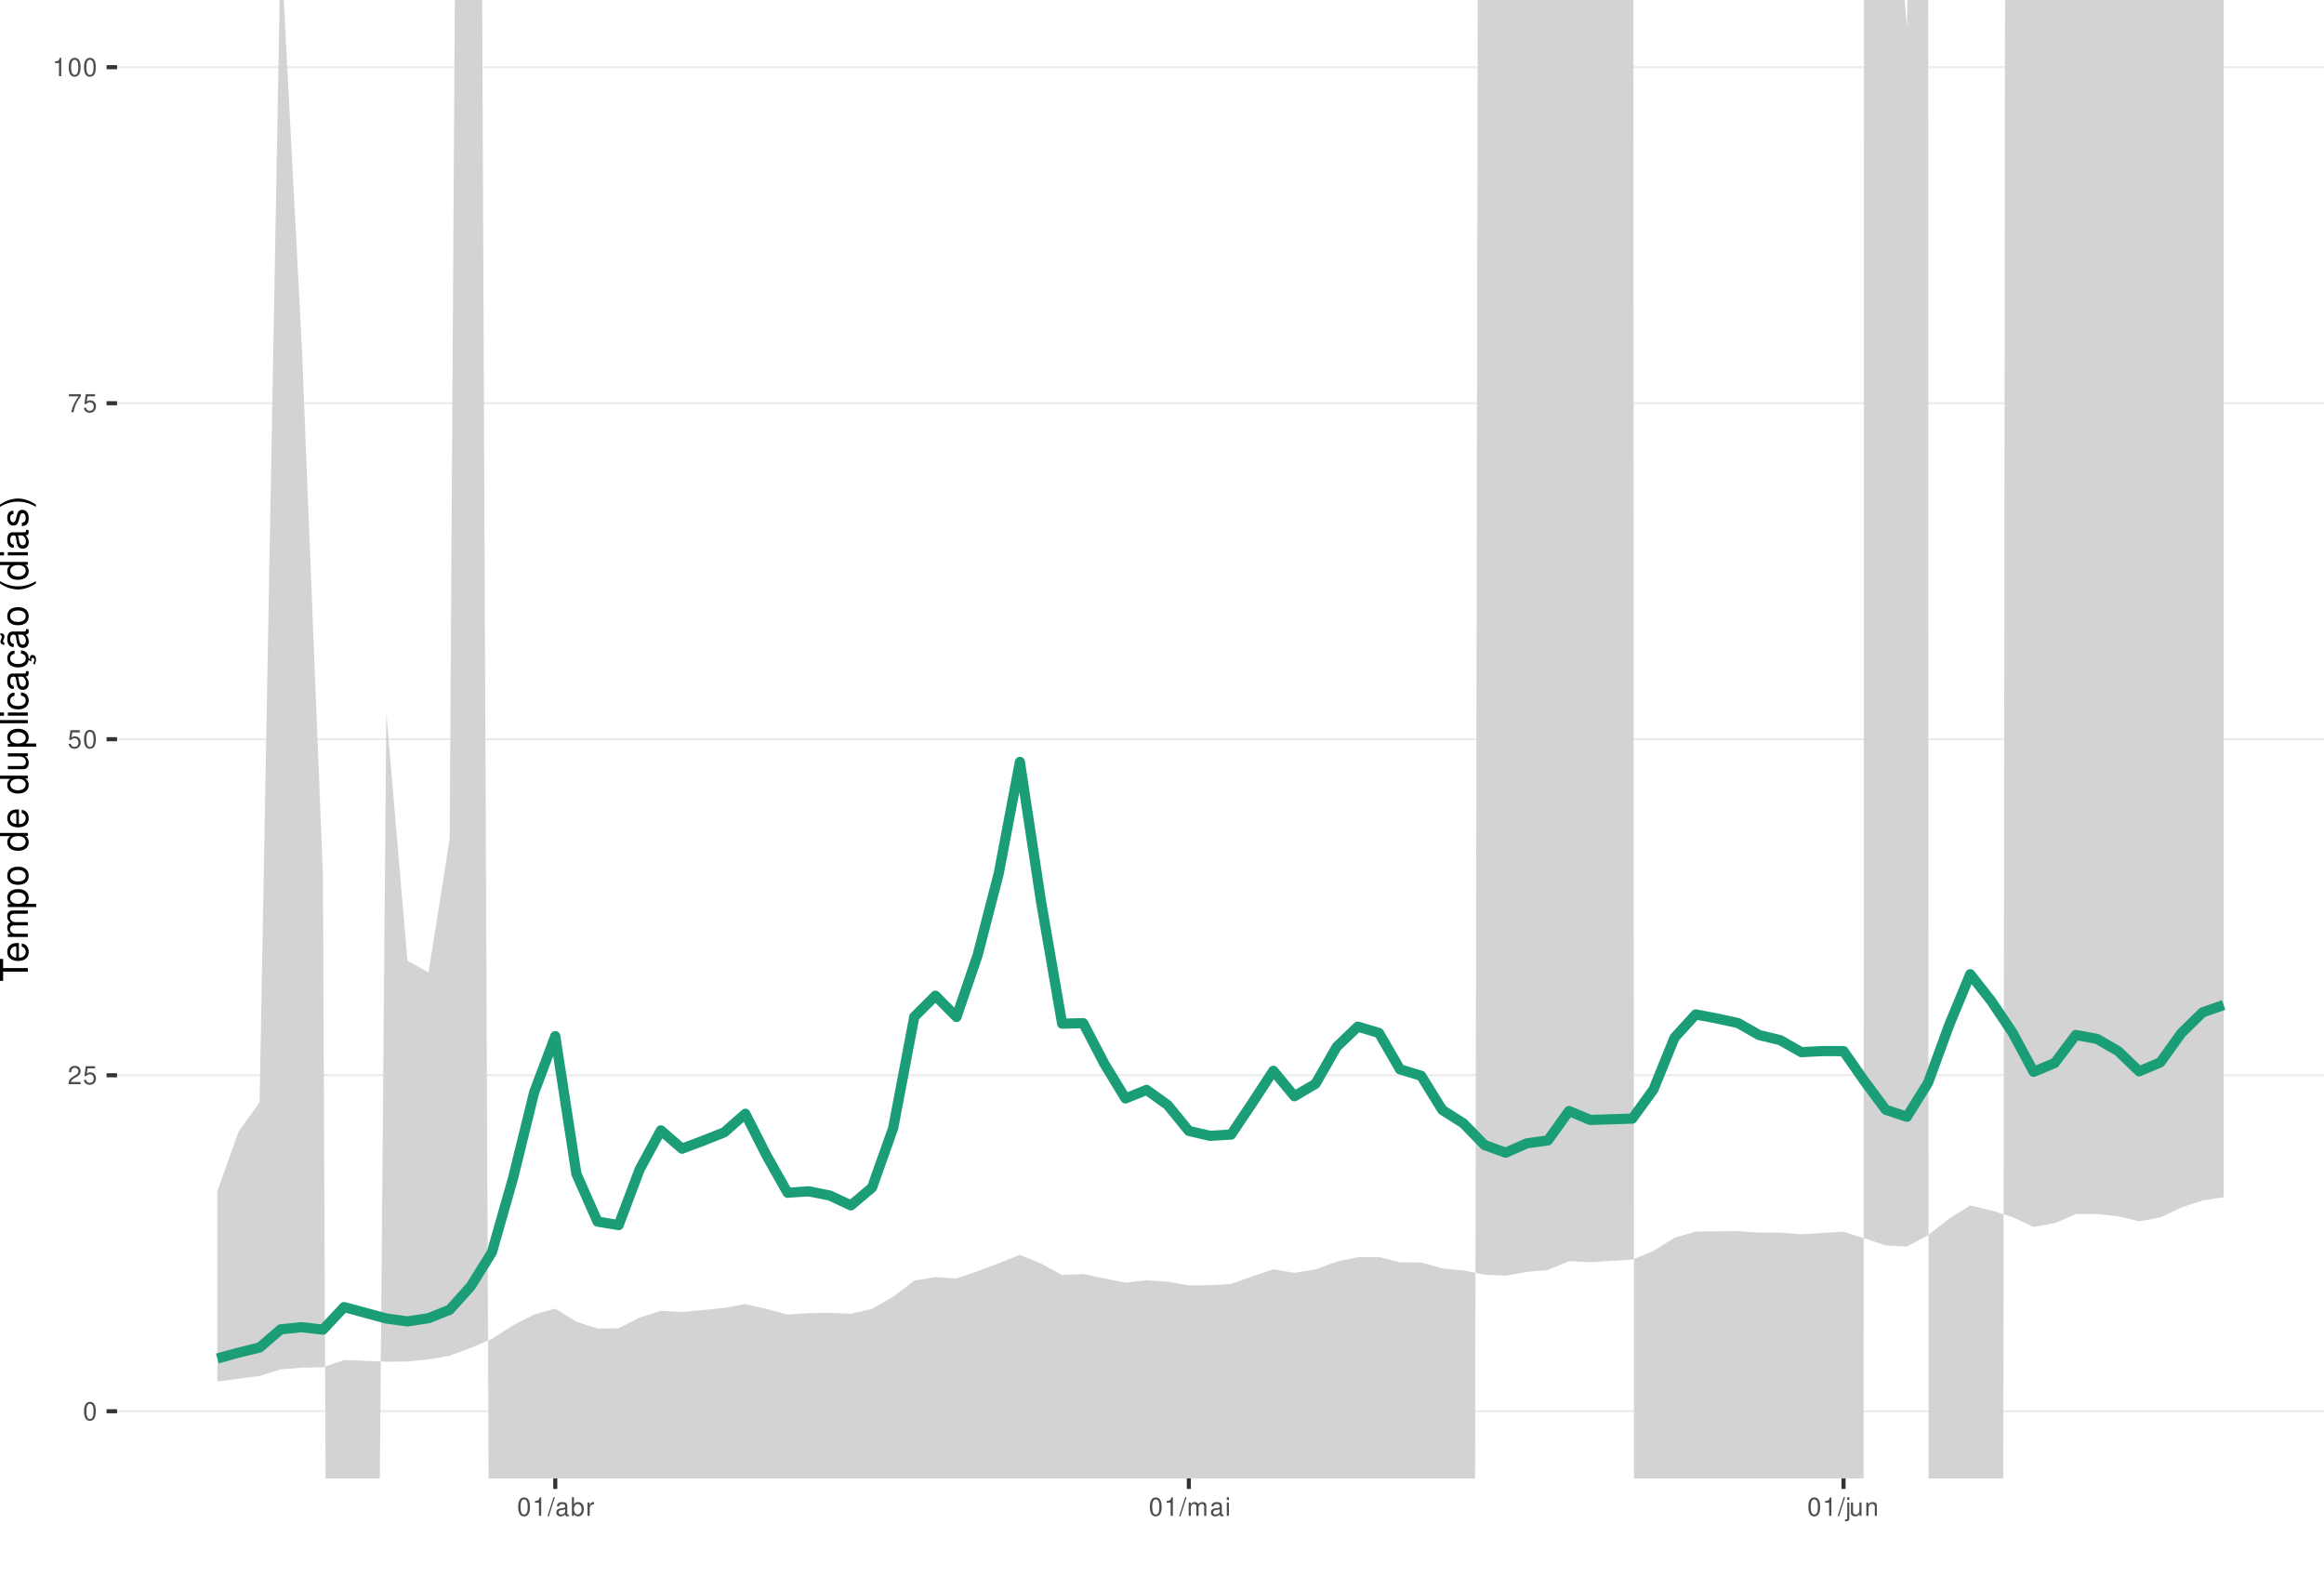
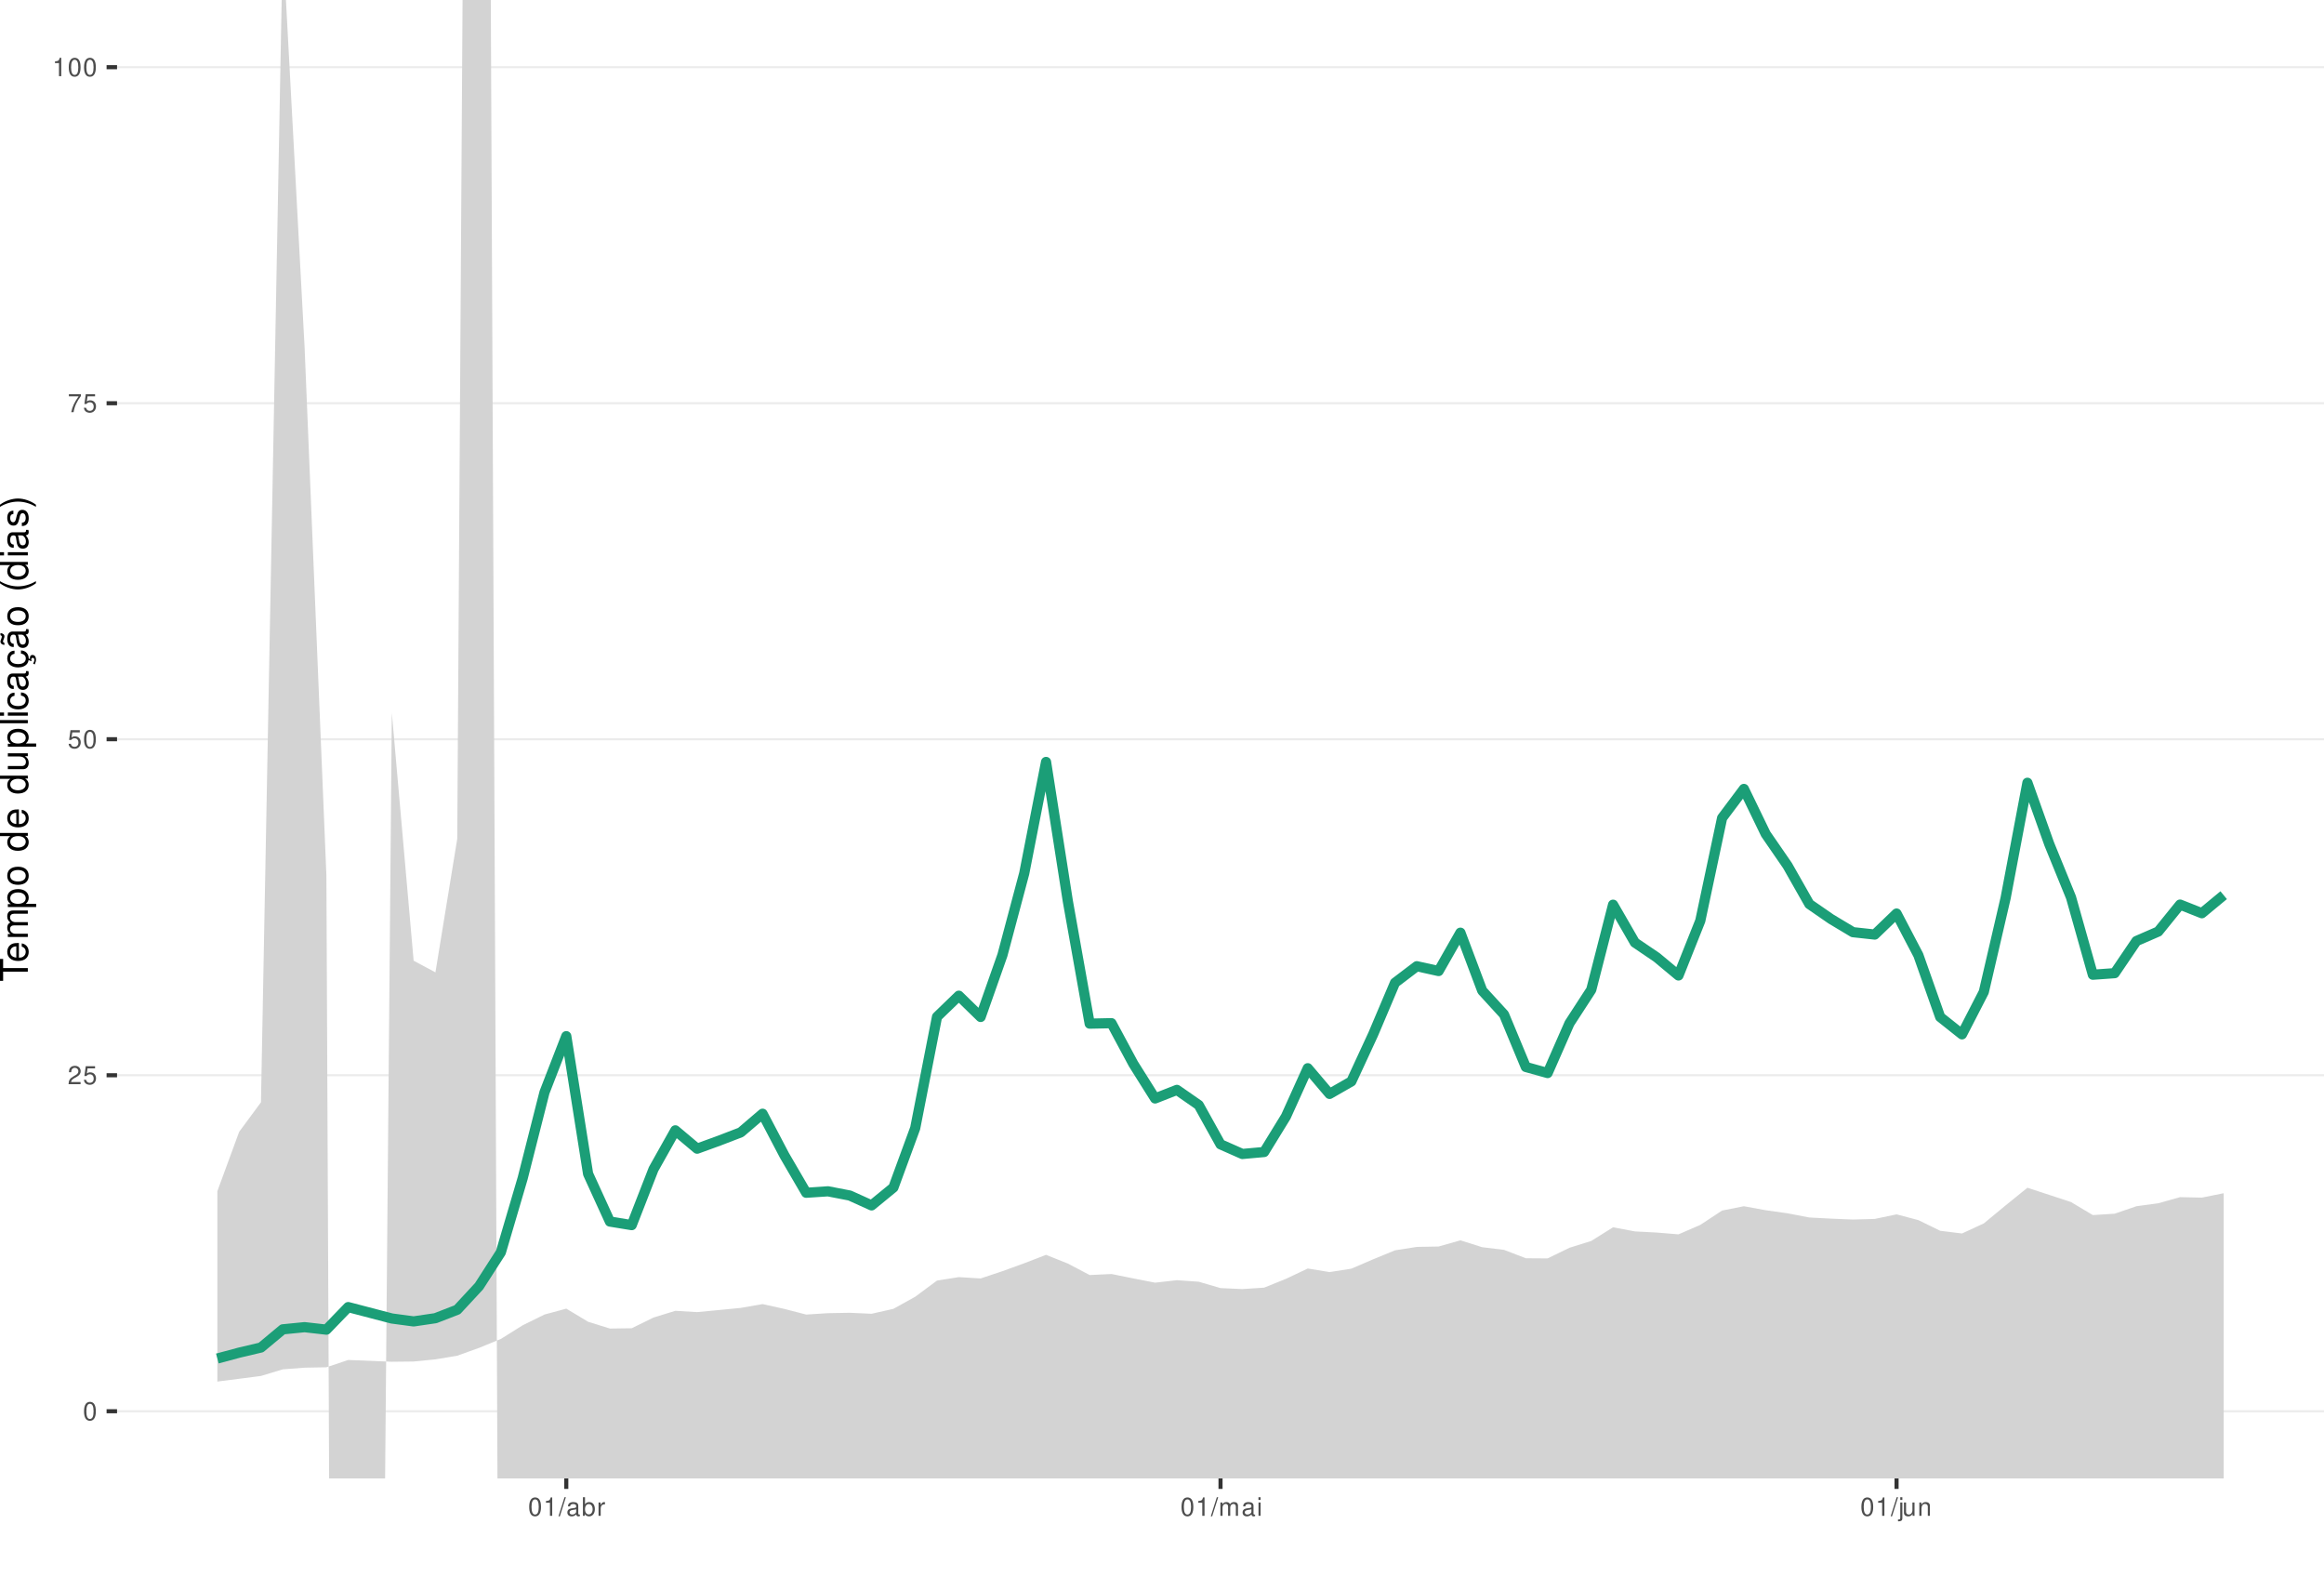
<svg xmlns="http://www.w3.org/2000/svg" xmlns:xlink="http://www.w3.org/1999/xlink" width="609pt" height="413pt" viewBox="0 0 609 413" version="1.1">
  <defs>
    <g>
      <symbol overflow="visible" id="glyph0-0">
        <path style="stroke:none;" d="" />
      </symbol>
      <symbol overflow="visible" id="glyph0-1">
        <path style="stroke:none;" d="M 1.828 -4.812 C 1.391 -4.812 0.984 -4.609 0.75 -4.281 C 0.438 -3.859 0.281 -3.219 0.281 -2.328 C 0.281 -0.703 0.812 0.156 1.828 0.156 C 2.828 0.156 3.375 -0.703 3.375 -2.297 C 3.375 -3.219 3.234 -3.844 2.922 -4.281 C 2.672 -4.625 2.281 -4.812 1.828 -4.812 Z M 1.828 -4.297 C 2.469 -4.297 2.781 -3.641 2.781 -2.344 C 2.781 -0.969 2.469 -0.328 1.812 -0.328 C 1.203 -0.328 0.891 -1 0.891 -2.328 C 0.891 -3.641 1.203 -4.297 1.828 -4.297 Z M 1.828 -4.297 " />
      </symbol>
      <symbol overflow="visible" id="glyph0-2">
        <path style="stroke:none;" d="M 3.375 -0.578 L 0.891 -0.578 C 0.938 -0.984 1.156 -1.234 1.734 -1.578 L 2.406 -1.953 C 3.062 -2.328 3.406 -2.812 3.406 -3.406 C 3.406 -3.812 3.234 -4.188 2.969 -4.438 C 2.688 -4.688 2.344 -4.812 1.891 -4.812 C 1.297 -4.812 0.844 -4.594 0.578 -4.188 C 0.422 -3.938 0.344 -3.641 0.328 -3.141 L 0.922 -3.141 C 0.938 -3.469 0.984 -3.672 1.062 -3.828 C 1.219 -4.125 1.516 -4.297 1.875 -4.297 C 2.406 -4.297 2.797 -3.906 2.797 -3.391 C 2.797 -3.016 2.578 -2.672 2.156 -2.438 L 1.547 -2.078 C 0.562 -1.516 0.281 -1.062 0.219 0 L 3.375 0 Z M 3.375 -0.578 " />
      </symbol>
      <symbol overflow="visible" id="glyph0-3">
        <path style="stroke:none;" d="M 3.172 -4.719 L 0.734 -4.719 L 0.375 -2.156 L 0.922 -2.156 C 1.188 -2.469 1.422 -2.594 1.797 -2.594 C 2.422 -2.594 2.812 -2.156 2.812 -1.453 C 2.812 -0.781 2.422 -0.359 1.781 -0.359 C 1.266 -0.359 0.953 -0.625 0.812 -1.156 L 0.234 -1.156 C 0.312 -0.766 0.375 -0.578 0.516 -0.406 C 0.781 -0.047 1.266 0.156 1.797 0.156 C 2.75 0.156 3.422 -0.547 3.422 -1.531 C 3.422 -2.469 2.797 -3.109 1.891 -3.109 C 1.562 -3.109 1.297 -3.016 1.016 -2.828 L 1.203 -4.141 L 3.172 -4.141 Z M 3.172 -4.719 " />
      </symbol>
      <symbol overflow="visible" id="glyph0-4">
        <path style="stroke:none;" d="M 3.469 -4.719 L 0.312 -4.719 L 0.312 -4.141 L 2.859 -4.141 C 1.734 -2.531 1.266 -1.547 0.922 0 L 1.547 0 C 1.797 -1.516 2.391 -2.812 3.469 -4.234 Z M 3.469 -4.719 " />
      </symbol>
      <symbol overflow="visible" id="glyph0-5">
        <path style="stroke:none;" d="M 1.719 -3.422 L 1.719 0 L 2.312 0 L 2.312 -4.812 L 1.922 -4.812 C 1.719 -4.078 1.578 -3.969 0.672 -3.859 L 0.672 -3.422 Z M 1.719 -3.422 " />
      </symbol>
      <symbol overflow="visible" id="glyph0-6">
        <path style="stroke:none;" d="M 1.531 -4.859 L -0.047 0.141 L 0.312 0.141 L 1.891 -4.859 Z M 1.531 -4.859 " />
      </symbol>
      <symbol overflow="visible" id="glyph0-7">
        <path style="stroke:none;" d="M 3.562 -0.328 C 3.5 -0.312 3.469 -0.312 3.438 -0.312 C 3.25 -0.312 3.141 -0.406 3.141 -0.578 L 3.141 -2.641 C 3.141 -3.25 2.688 -3.594 1.828 -3.594 C 1.312 -3.594 0.906 -3.438 0.672 -3.188 C 0.516 -3 0.453 -2.797 0.438 -2.453 L 0.984 -2.453 C 1.031 -2.875 1.297 -3.078 1.812 -3.078 C 2.312 -3.078 2.594 -2.891 2.594 -2.562 L 2.594 -2.406 C 2.578 -2.172 2.469 -2.078 2.016 -2.031 C 1.219 -1.922 1.109 -1.891 0.891 -1.812 C 0.484 -1.641 0.281 -1.328 0.281 -0.875 C 0.281 -0.25 0.719 0.156 1.422 0.156 C 1.859 0.156 2.219 0 2.609 -0.359 C 2.656 0 2.828 0.156 3.188 0.156 C 3.297 0.156 3.375 0.141 3.562 0.094 Z M 2.594 -1.094 C 2.594 -0.906 2.531 -0.797 2.375 -0.641 C 2.141 -0.438 1.875 -0.328 1.547 -0.328 C 1.109 -0.328 0.859 -0.547 0.859 -0.891 C 0.859 -1.266 1.094 -1.438 1.703 -1.531 C 2.297 -1.609 2.406 -1.641 2.594 -1.719 Z M 2.594 -1.094 " />
      </symbol>
      <symbol overflow="visible" id="glyph0-8">
        <path style="stroke:none;" d="M 0.359 -4.859 L 0.359 0 L 0.859 0 L 0.859 -0.453 C 1.125 -0.047 1.484 0.156 1.969 0.156 C 2.875 0.156 3.484 -0.594 3.484 -1.75 C 3.484 -2.891 2.922 -3.594 1.984 -3.594 C 1.516 -3.594 1.172 -3.406 0.906 -3.016 L 0.906 -4.859 Z M 1.891 -3.062 C 2.5 -3.062 2.906 -2.531 2.906 -1.703 C 2.906 -0.906 2.484 -0.359 1.891 -0.359 C 1.297 -0.359 0.906 -0.906 0.906 -1.719 C 0.906 -2.531 1.297 -3.062 1.891 -3.062 Z M 1.891 -3.062 " />
      </symbol>
      <symbol overflow="visible" id="glyph0-9">
        <path style="stroke:none;" d="M 0.453 -3.484 L 0.453 0 L 1.016 0 L 1.016 -1.812 C 1.031 -2.656 1.375 -3.016 2.141 -3 L 2.141 -3.562 C 2.047 -3.578 1.984 -3.594 1.922 -3.594 C 1.562 -3.594 1.297 -3.375 0.969 -2.859 L 0.969 -3.484 Z M 0.453 -3.484 " />
      </symbol>
      <symbol overflow="visible" id="glyph0-10">
        <path style="stroke:none;" d="M 0.469 -3.484 L 0.469 0 L 1.031 0 L 1.031 -2.188 C 1.031 -2.703 1.391 -3.109 1.844 -3.109 C 2.25 -3.109 2.484 -2.844 2.484 -2.406 L 2.484 0 L 3.047 0 L 3.047 -2.188 C 3.047 -2.703 3.422 -3.109 3.875 -3.109 C 4.266 -3.109 4.516 -2.844 4.516 -2.406 L 4.516 0 L 5.078 0 L 5.078 -2.609 C 5.078 -3.234 4.719 -3.594 4.062 -3.594 C 3.594 -3.594 3.312 -3.453 2.984 -3.062 C 2.781 -3.422 2.5 -3.594 2.047 -3.594 C 1.578 -3.594 1.266 -3.422 0.984 -3 L 0.984 -3.484 Z M 0.469 -3.484 " />
      </symbol>
      <symbol overflow="visible" id="glyph0-11">
        <path style="stroke:none;" d="M 1 -3.484 L 0.453 -3.484 L 0.453 0 L 1 0 Z M 1 -4.859 L 0.438 -4.859 L 0.438 -4.156 L 1 -4.156 Z M 1 -4.859 " />
      </symbol>
      <symbol overflow="visible" id="glyph0-12">
        <path style="stroke:none;" d="M 0.469 -3.484 L 0.469 0.5 C 0.469 0.859 0.359 0.969 0.016 0.969 C -0.031 0.969 -0.047 0.969 -0.125 0.953 L -0.125 1.438 C -0.047 1.438 -0.016 1.453 0.062 1.453 C 0.688 1.453 1.016 1.203 1.016 0.719 L 1.016 -3.484 Z M 1.016 -4.859 L 0.469 -4.859 L 0.469 -4.156 L 1.016 -4.156 Z M 1.016 -4.859 " />
      </symbol>
      <symbol overflow="visible" id="glyph0-13">
        <path style="stroke:none;" d="M 3.203 0 L 3.203 -3.484 L 2.656 -3.484 L 2.656 -1.516 C 2.656 -0.797 2.281 -0.328 1.703 -0.328 C 1.266 -0.328 0.984 -0.594 0.984 -1.016 L 0.984 -3.484 L 0.438 -3.484 L 0.438 -0.797 C 0.438 -0.219 0.859 0.156 1.547 0.156 C 2.062 0.156 2.391 -0.031 2.703 -0.484 L 2.703 0 Z M 3.203 0 " />
      </symbol>
      <symbol overflow="visible" id="glyph0-14">
        <path style="stroke:none;" d="M 0.469 -3.484 L 0.469 0 L 1.031 0 L 1.031 -1.922 C 1.031 -2.641 1.391 -3.109 1.969 -3.109 C 2.406 -3.109 2.688 -2.828 2.688 -2.422 L 2.688 0 L 3.234 0 L 3.234 -2.641 C 3.234 -3.219 2.812 -3.594 2.141 -3.594 C 1.625 -3.594 1.281 -3.391 0.984 -2.906 L 0.984 -3.484 Z M 0.469 -3.484 " />
      </symbol>
      <symbol overflow="visible" id="glyph1-0">
        <path style="stroke:none;" d="" />
      </symbol>
      <symbol overflow="visible" id="glyph1-1">
        <path style="stroke:none;" d="M -6.469 -3.547 L -6.469 -5.938 L -7.297 -5.938 L -7.297 -0.203 L -6.469 -0.203 L -6.469 -2.609 L 0 -2.609 L 0 -3.547 Z M -6.469 -3.547 " />
      </symbol>
      <symbol overflow="visible" id="glyph1-2">
        <path style="stroke:none;" d="M -2.344 -5.125 C -3.141 -5.125 -3.625 -5.062 -4.016 -4.922 C -4.875 -4.578 -5.391 -3.781 -5.391 -2.797 C -5.391 -1.344 -4.281 -0.406 -2.547 -0.406 C -0.812 -0.406 0.234 -1.297 0.234 -2.781 C 0.234 -3.984 -0.453 -4.812 -1.594 -5.016 L -1.594 -4.188 C -0.906 -3.953 -0.547 -3.484 -0.547 -2.812 C -0.547 -2.281 -0.781 -1.828 -1.219 -1.547 C -1.516 -1.344 -1.812 -1.281 -2.344 -1.266 Z M -3.016 -1.297 C -3.984 -1.359 -4.625 -1.953 -4.625 -2.797 C -4.625 -3.641 -3.953 -4.234 -3.016 -4.234 Z M -3.016 -1.297 " />
      </symbol>
      <symbol overflow="visible" id="glyph1-3">
        <path style="stroke:none;" d="M -5.234 -0.703 L 0 -0.703 L 0 -1.547 L -3.297 -1.547 C -4.047 -1.547 -4.656 -2.094 -4.656 -2.766 C -4.656 -3.391 -4.281 -3.734 -3.609 -3.734 L 0 -3.734 L 0 -4.578 L -3.297 -4.578 C -4.047 -4.578 -4.656 -5.125 -4.656 -5.812 C -4.656 -6.422 -4.266 -6.781 -3.609 -6.781 L 0 -6.781 L 0 -7.625 L -3.938 -7.625 C -4.875 -7.625 -5.391 -7.078 -5.391 -6.094 C -5.391 -5.406 -5.188 -4.984 -4.594 -4.484 C -5.156 -4.188 -5.391 -3.766 -5.391 -3.078 C -5.391 -2.375 -5.125 -1.906 -4.5 -1.469 L -5.234 -1.469 Z M -5.234 -0.703 " />
      </symbol>
      <symbol overflow="visible" id="glyph1-4">
        <path style="stroke:none;" d="M 2.188 -0.547 L 2.188 -1.375 L -0.547 -1.375 C -0.016 -1.812 0.234 -2.312 0.234 -2.984 C 0.234 -4.344 -0.859 -5.234 -2.531 -5.234 C -4.297 -5.234 -5.391 -4.375 -5.391 -2.984 C -5.391 -2.266 -5.062 -1.703 -4.453 -1.312 L -5.234 -1.312 L -5.234 -0.547 Z M -4.609 -2.844 C -4.609 -3.766 -3.797 -4.359 -2.547 -4.359 C -1.359 -4.359 -0.547 -3.75 -0.547 -2.844 C -0.547 -1.953 -1.344 -1.375 -2.578 -1.375 C -3.812 -1.375 -4.609 -1.953 -4.609 -2.844 Z M -4.609 -2.844 " />
      </symbol>
      <symbol overflow="visible" id="glyph1-5">
        <path style="stroke:none;" d="M -5.391 -2.719 C -5.391 -1.234 -4.344 -0.359 -2.578 -0.359 C -0.812 -0.359 0.234 -1.234 0.234 -2.734 C 0.234 -4.203 -0.812 -5.094 -2.547 -5.094 C -4.359 -5.094 -5.391 -4.234 -5.391 -2.719 Z M -4.625 -2.734 C -4.625 -3.672 -3.844 -4.234 -2.547 -4.234 C -1.312 -4.234 -0.547 -3.656 -0.547 -2.734 C -0.547 -1.797 -1.312 -1.234 -2.578 -1.234 C -3.844 -1.234 -4.625 -1.797 -4.625 -2.734 Z M -4.625 -2.734 " />
      </symbol>
      <symbol overflow="visible" id="glyph1-6">
        <path style="stroke:none;" d="" />
      </symbol>
      <symbol overflow="visible" id="glyph1-7">
        <path style="stroke:none;" d="M -7.297 -4.953 L -7.297 -4.125 L -4.578 -4.125 C -5.109 -3.766 -5.391 -3.203 -5.391 -2.516 C -5.391 -1.156 -4.297 -0.266 -2.625 -0.266 C -0.859 -0.266 0.234 -1.125 0.234 -2.547 C 0.234 -3.266 -0.047 -3.766 -0.688 -4.203 L 0 -4.203 L 0 -4.953 Z M -4.609 -2.656 C -4.609 -3.547 -3.812 -4.125 -2.562 -4.125 C -1.344 -4.125 -0.547 -3.547 -0.547 -2.656 C -0.547 -1.734 -1.359 -1.125 -2.578 -1.125 C -3.797 -1.125 -4.609 -1.734 -4.609 -2.656 Z M -4.609 -2.656 " />
      </symbol>
      <symbol overflow="visible" id="glyph1-8">
        <path style="stroke:none;" d="M 0 -4.812 L -5.234 -4.812 L -5.234 -3.984 L -2.266 -3.984 C -1.203 -3.984 -0.5 -3.438 -0.5 -2.562 C -0.5 -1.906 -0.906 -1.484 -1.531 -1.484 L -5.234 -1.484 L -5.234 -0.656 L -1.203 -0.656 C -0.328 -0.656 0.234 -1.297 0.234 -2.312 C 0.234 -3.094 -0.047 -3.578 -0.734 -4.062 L 0 -4.062 Z M 0 -4.812 " />
      </symbol>
      <symbol overflow="visible" id="glyph1-9">
        <path style="stroke:none;" d="M -7.297 -1.516 L -7.297 -0.688 L 0 -0.688 L 0 -1.516 Z M -7.297 -1.516 " />
      </symbol>
      <symbol overflow="visible" id="glyph1-10">
        <path style="stroke:none;" d="M -5.234 -1.5 L -5.234 -0.672 L 0 -0.672 L 0 -1.5 Z M -7.297 -1.5 L -7.297 -0.656 L -6.234 -0.656 L -6.234 -1.5 Z M -7.297 -1.5 " />
      </symbol>
      <symbol overflow="visible" id="glyph1-11">
        <path style="stroke:none;" d="M -3.484 -4.703 C -3.984 -4.672 -4.312 -4.562 -4.609 -4.359 C -5.094 -4 -5.391 -3.375 -5.391 -2.641 C -5.391 -1.219 -4.266 -0.312 -2.531 -0.312 C -0.844 -0.312 0.234 -1.203 0.234 -2.625 C 0.234 -3.875 -0.516 -4.672 -1.797 -4.766 L -1.797 -3.938 C -0.953 -3.797 -0.547 -3.359 -0.547 -2.656 C -0.547 -1.734 -1.297 -1.188 -2.531 -1.188 C -3.844 -1.188 -4.625 -1.719 -4.625 -2.625 C -4.625 -3.328 -4.203 -3.766 -3.484 -3.875 Z M -3.484 -4.703 " />
      </symbol>
      <symbol overflow="visible" id="glyph1-12">
        <path style="stroke:none;" d="M -0.484 -5.344 C -0.469 -5.266 -0.469 -5.219 -0.469 -5.172 C -0.469 -4.875 -0.625 -4.719 -0.875 -4.719 L -3.953 -4.719 C -4.891 -4.719 -5.391 -4.047 -5.391 -2.75 C -5.391 -1.984 -5.172 -1.375 -4.781 -1.016 C -4.516 -0.766 -4.203 -0.672 -3.688 -0.656 L -3.688 -1.484 C -4.328 -1.562 -4.625 -1.938 -4.625 -2.719 C -4.625 -3.484 -4.344 -3.891 -3.844 -3.891 L -3.625 -3.891 C -3.266 -3.875 -3.125 -3.703 -3.047 -3.016 C -2.891 -1.844 -2.844 -1.656 -2.719 -1.344 C -2.453 -0.734 -2 -0.422 -1.312 -0.422 C -0.375 -0.422 0.234 -1.078 0.234 -2.141 C 0.234 -2.797 0 -3.328 -0.547 -3.922 C 0 -3.984 0.234 -4.234 0.234 -4.781 C 0.234 -4.953 0.203 -5.062 0.141 -5.344 Z M -1.656 -3.891 C -1.375 -3.891 -1.203 -3.812 -0.969 -3.562 C -0.656 -3.219 -0.5 -2.812 -0.5 -2.312 C -0.5 -1.672 -0.812 -1.297 -1.344 -1.297 C -1.891 -1.297 -2.172 -1.656 -2.297 -2.547 C -2.422 -3.438 -2.453 -3.609 -2.594 -3.891 Z M -1.656 -3.891 " />
      </symbol>
      <symbol overflow="visible" id="glyph1-13">
        <path style="stroke:none;" d="M 0.234 -2.641 C 0.234 -3.875 -0.547 -4.703 -1.797 -4.766 L -1.797 -3.938 C -0.953 -3.797 -0.531 -3.359 -0.531 -2.656 C -0.531 -1.734 -1.281 -1.188 -2.516 -1.188 C -3.844 -1.188 -4.625 -1.719 -4.625 -2.625 C -4.625 -3.328 -4.203 -3.766 -3.484 -3.875 L -3.484 -4.703 C -3.984 -4.672 -4.312 -4.562 -4.609 -4.359 C -5.094 -4 -5.391 -3.375 -5.391 -2.641 C -5.391 -1.219 -4.266 -0.312 -2.531 -0.312 C -1.469 -0.312 -0.625 -0.672 -0.156 -1.312 C 0.047 -1.594 0.125 -1.812 0.203 -2.25 L 0.922 -1.938 L 0.984 -2.062 C 0.938 -2.188 0.906 -2.25 0.906 -2.375 C 0.906 -2.656 1.047 -2.828 1.281 -2.828 C 1.547 -2.828 1.734 -2.594 1.734 -2.297 C 1.734 -2.031 1.672 -1.844 1.438 -1.406 L 1.406 -1.312 L 1.812 -1.094 C 2.078 -1.75 2.141 -1.953 2.141 -2.344 C 2.141 -3.109 1.781 -3.578 1.203 -3.578 C 0.781 -3.578 0.547 -3.297 0.547 -2.797 C 0.547 -2.703 0.547 -2.641 0.562 -2.516 Z M 0.234 -2.641 " />
      </symbol>
      <symbol overflow="visible" id="glyph1-14">
        <path style="stroke:none;" d="M -0.484 -5.344 C -0.469 -5.266 -0.469 -5.219 -0.469 -5.172 C -0.469 -4.875 -0.625 -4.719 -0.875 -4.719 L -3.953 -4.719 C -4.891 -4.719 -5.391 -4.047 -5.391 -2.75 C -5.391 -1.984 -5.172 -1.375 -4.781 -1.016 C -4.516 -0.766 -4.203 -0.672 -3.688 -0.656 L -3.688 -1.484 C -4.328 -1.562 -4.625 -1.938 -4.625 -2.719 C -4.625 -3.484 -4.344 -3.891 -3.844 -3.891 L -3.625 -3.891 C -3.266 -3.875 -3.125 -3.703 -3.047 -3.016 C -2.891 -1.844 -2.844 -1.656 -2.719 -1.344 C -2.453 -0.734 -2 -0.422 -1.312 -0.422 C -0.375 -0.422 0.234 -1.078 0.234 -2.141 C 0.234 -2.797 0 -3.328 -0.547 -3.922 C 0 -3.984 0.234 -4.234 0.234 -4.781 C 0.234 -4.953 0.203 -5.062 0.141 -5.344 Z M -1.656 -3.891 C -1.375 -3.891 -1.203 -3.812 -0.969 -3.562 C -0.656 -3.219 -0.5 -2.812 -0.5 -2.312 C -0.5 -1.672 -0.812 -1.297 -1.344 -1.297 C -1.891 -1.297 -2.172 -1.656 -2.297 -2.547 C -2.422 -3.438 -2.453 -3.609 -2.594 -3.891 Z M -7.172 -3.75 C -6.922 -3.672 -6.812 -3.547 -6.812 -3.375 C -6.812 -3.25 -6.875 -2.984 -6.984 -2.734 C -7.156 -2.312 -7.172 -2.25 -7.172 -2.047 C -7.172 -1.594 -6.797 -1.297 -6.141 -1.188 L -6.141 -1.766 C -6.375 -1.812 -6.5 -1.938 -6.5 -2.094 C -6.5 -2.203 -6.469 -2.344 -6.375 -2.578 C -6.156 -3.156 -6.125 -3.234 -6.125 -3.438 C -6.125 -3.922 -6.484 -4.219 -7.172 -4.312 Z M -7.172 -3.75 " />
      </symbol>
      <symbol overflow="visible" id="glyph1-15">
        <path style="stroke:none;" d="M -7.297 -2.359 C -5.984 -1.359 -4.156 -0.734 -2.594 -0.734 C -1.016 -0.734 0.812 -1.359 2.125 -2.359 L 2.125 -2.906 C 0.688 -2.031 -0.984 -1.547 -2.594 -1.547 C -4.188 -1.547 -5.875 -2.031 -7.297 -2.906 Z M -7.297 -2.359 " />
      </symbol>
      <symbol overflow="visible" id="glyph1-16">
        <path style="stroke:none;" d="M -3.781 -4.375 C -4.812 -4.375 -5.391 -3.688 -5.391 -2.484 C -5.391 -1.266 -4.766 -0.469 -3.797 -0.469 C -2.969 -0.469 -2.578 -0.891 -2.281 -2.125 L -2.094 -2.906 C -1.953 -3.484 -1.734 -3.719 -1.375 -3.719 C -0.875 -3.719 -0.547 -3.234 -0.547 -2.5 C -0.547 -2.047 -0.672 -1.672 -0.891 -1.453 C -1.047 -1.328 -1.188 -1.266 -1.562 -1.219 L -1.562 -0.344 C -0.344 -0.375 0.234 -1.062 0.234 -2.438 C 0.234 -3.75 -0.422 -4.594 -1.438 -4.594 C -2.203 -4.594 -2.641 -4.156 -2.891 -3.109 L -3.078 -2.312 C -3.234 -1.625 -3.453 -1.344 -3.828 -1.344 C -4.312 -1.344 -4.625 -1.766 -4.625 -2.453 C -4.625 -3.125 -4.328 -3.484 -3.781 -3.5 Z M -3.781 -4.375 " />
      </symbol>
      <symbol overflow="visible" id="glyph1-17">
        <path style="stroke:none;" d="M 2.125 -0.938 C 0.812 -1.938 -1.016 -2.562 -2.578 -2.562 C -4.156 -2.562 -5.984 -1.938 -7.297 -0.938 L -7.297 -0.375 C -5.859 -1.266 -4.188 -1.75 -2.578 -1.75 C -0.984 -1.75 0.703 -1.266 2.125 -0.375 Z M 2.125 -0.938 " />
      </symbol>
    </g>
    <clipPath id="clip1">
      <path d="M 30.672 0 L 609 0 L 609 387.328 L 30.672 387.328 Z M 30.672 0 " />
    </clipPath>
    <clipPath id="clip2">
      <path d="M 30.672 369 L 609 369 L 609 370 L 30.672 370 Z M 30.672 369 " />
    </clipPath>
    <clipPath id="clip3">
      <path d="M 30.672 281 L 609 281 L 609 282 L 30.672 282 Z M 30.672 281 " />
    </clipPath>
    <clipPath id="clip4">
      <path d="M 30.672 193 L 609 193 L 609 194 L 30.672 194 Z M 30.672 193 " />
    </clipPath>
    <clipPath id="clip5">
      <path d="M 30.672 105 L 609 105 L 609 106 L 30.672 106 Z M 30.672 105 " />
    </clipPath>
    <clipPath id="clip6">
      <path d="M 30.672 17 L 609 17 L 609 18 L 30.672 18 Z M 30.672 17 " />
    </clipPath>
    <clipPath id="clip7">
      <path d="M 56 0 L 583 0 L 583 387.328 L 56 387.328 Z M 56 0 " />
    </clipPath>
  </defs>
  <g id="surface36">
    <rect x="0" y="0" width="609" height="413" style="fill:rgb(100%,100%,100%);fill-opacity:1;stroke:none;" />
    <rect x="0" y="0" width="609" height="413" style="fill:rgb(100%,100%,100%);fill-opacity:1;stroke:none;" />
    <path style="fill:none;stroke-width:1.067;stroke-linecap:round;stroke-linejoin:round;stroke:rgb(100%,100%,100%);stroke-opacity:1;stroke-miterlimit:10;" d="M 0 413 L 609 413 L 609 0 L 0 0 Z M 0 413 " />
    <g clip-path="url(#clip1)" clip-rule="nonzero">
      <path style=" stroke:none;fill-rule:nonzero;fill:rgb(100%,100%,100%);fill-opacity:1;" d="M 30.672 387.328 L 609 387.328 L 609 0 L 30.672 0 Z M 30.672 387.328 " />
    </g>
    <g clip-path="url(#clip2)" clip-rule="nonzero">
      <path style="fill:none;stroke-width:0.533;stroke-linecap:butt;stroke-linejoin:round;stroke:rgb(92.157%,92.157%,92.157%);stroke-opacity:1;stroke-miterlimit:10;" d="M 30.672 369.723 L 609 369.723 " />
    </g>
    <g clip-path="url(#clip3)" clip-rule="nonzero">
      <path style="fill:none;stroke-width:0.533;stroke-linecap:butt;stroke-linejoin:round;stroke:rgb(92.157%,92.157%,92.157%);stroke-opacity:1;stroke-miterlimit:10;" d="M 30.672 281.695 L 609 281.695 " />
    </g>
    <g clip-path="url(#clip4)" clip-rule="nonzero">
      <path style="fill:none;stroke-width:0.533;stroke-linecap:butt;stroke-linejoin:round;stroke:rgb(92.157%,92.157%,92.157%);stroke-opacity:1;stroke-miterlimit:10;" d="M 30.672 193.664 L 609 193.664 " />
    </g>
    <g clip-path="url(#clip5)" clip-rule="nonzero">
      <path style="fill:none;stroke-width:0.533;stroke-linecap:butt;stroke-linejoin:round;stroke:rgb(92.157%,92.157%,92.157%);stroke-opacity:1;stroke-miterlimit:10;" d="M 30.672 105.637 L 609 105.637 " />
    </g>
    <g clip-path="url(#clip6)" clip-rule="nonzero">
      <path style="fill:none;stroke-width:0.533;stroke-linecap:butt;stroke-linejoin:round;stroke:rgb(92.157%,92.157%,92.157%);stroke-opacity:1;stroke-miterlimit:10;" d="M 30.672 17.605 L 609 17.605 " />
    </g>
    <g clip-path="url(#clip7)" clip-rule="nonzero">
-       <path style=" stroke:none;fill-rule:nonzero;fill:rgb(82.745%,82.745%,82.745%);fill-opacity:1;" d="M 56.957 312.066 L 62.492 296.516 L 68.027 288.781 L 73.281 0 L 74.363 0 L 79.098 90.922 L 84.629 229.355 L 85.438 413 L 99.312 413 L 101.234 186.723 L 106.766 251.68 L 112.301 254.746 L 117.836 219.754 L 119.184 0 L 126.352 0 L 128.156 413 L 386.496 413 L 387.238 0 L 428.027 0 L 428.191 413 L 488.348 413 L 488.465 0 L 499.137 0 L 499.699 7.164 L 499.844 0 L 505.289 0 L 505.375 413 L 524.926 413 L 525.422 0 L 582.711 0 L 582.711 313.645 L 577.18 314.488 L 571.645 316.336 L 566.109 318.949 L 560.574 319.969 L 555.043 318.645 L 549.508 318.051 L 543.973 318.078 L 538.438 320.461 L 532.902 321.43 L 527.371 318.863 L 521.836 317.105 L 516.301 315.793 L 510.766 319.258 L 505.234 323.609 L 499.699 326.57 L 494.164 326.281 L 488.629 324.445 L 483.098 322.684 L 477.562 323.004 L 472.027 323.359 L 466.492 322.918 L 460.957 322.922 L 455.426 322.543 L 449.891 322.57 L 444.355 322.668 L 438.82 324.258 L 433.289 327.727 L 427.754 329.98 L 422.219 330.332 L 416.684 330.68 L 411.152 330.395 L 405.617 332.719 L 400.082 333.223 L 394.547 334.195 L 389.016 333.949 L 383.48 332.836 L 377.945 332.316 L 372.41 330.746 L 366.875 330.719 L 361.344 329.316 L 355.809 329.348 L 350.273 330.531 L 344.738 332.559 L 339.207 333.457 L 333.672 332.523 L 328.137 334.406 L 322.602 336.379 L 317.07 336.707 L 311.535 336.742 L 306 335.789 L 300.465 335.387 L 294.93 336.035 L 289.398 334.922 L 283.863 333.766 L 278.328 334.039 L 272.793 331.031 L 267.262 328.742 L 261.727 330.949 L 256.191 333.027 L 250.656 334.934 L 245.125 334.582 L 239.59 335.488 L 234.055 339.723 L 228.52 342.895 L 222.984 344.184 L 217.453 343.926 L 211.918 344.027 L 206.383 344.391 L 200.848 342.914 L 195.316 341.648 L 189.781 342.645 L 184.246 343.207 L 178.711 343.746 L 173.18 343.41 L 167.645 345.172 L 162.109 347.977 L 156.574 348.055 L 151.043 346.277 L 145.508 342.84 L 139.973 344.387 L 134.438 347.199 L 128.902 350.777 L 123.371 353.121 L 117.836 355.172 L 112.301 356.129 L 106.766 356.691 L 101.234 356.754 L 90.164 356.289 L 84.629 358.203 L 79.098 358.309 L 73.562 358.742 L 68.027 360.473 L 62.492 361.211 L 56.957 361.945 Z M 56.957 312.066 " />
-     </g>
-     <path style="fill:none;stroke-width:2.667;stroke-linecap:butt;stroke-linejoin:round;stroke:rgb(10.588%,61.961%,46.667%);stroke-opacity:1;stroke-miterlimit:10;" d="M 56.957 355.906 L 62.492 354.371 L 68.027 353.023 L 73.562 348.262 L 79.098 347.695 L 84.629 348.344 L 90.164 342.434 L 101.234 345.422 L 106.766 346.184 L 112.301 345.344 L 117.836 343.129 L 123.371 336.965 L 128.902 328.082 L 134.438 308.676 L 139.973 286.184 L 145.508 271.457 L 151.043 307.527 L 156.574 320.027 L 162.109 320.961 L 167.645 306.305 L 173.18 296.129 L 178.711 300.934 L 184.246 298.855 L 189.781 296.66 L 195.316 291.777 L 200.848 302.668 L 206.383 312.477 L 211.918 312.102 L 217.453 313.207 L 222.984 315.793 L 228.52 311.117 L 234.055 295.543 L 239.59 266.383 L 245.125 260.855 L 250.656 266.426 L 256.191 250.215 L 261.727 228.793 L 267.262 199.613 L 272.793 236.133 L 278.328 268.176 L 283.863 268.055 L 289.398 278.691 L 294.93 287.777 L 300.465 285.531 L 306 289.5 L 311.535 296.285 L 317.07 297.562 L 322.602 297.242 L 328.137 288.992 L 333.672 280.531 L 339.207 287.199 L 344.738 283.926 L 350.273 274.262 L 355.809 268.957 L 361.344 270.605 L 366.875 280.145 L 372.41 281.832 L 377.945 290.785 L 383.48 294.297 L 389.016 299.98 L 394.547 301.984 L 400.082 299.543 L 405.617 298.777 L 411.152 291.062 L 416.684 293.395 L 422.219 293.234 L 427.754 293.051 L 433.289 285.43 L 438.82 271.828 L 444.355 265.758 L 449.891 266.816 L 455.426 268.012 L 460.957 271.16 L 466.492 272.492 L 472.027 275.645 L 477.562 275.367 L 483.098 275.375 L 488.629 283.309 L 494.164 290.734 L 499.699 292.574 L 505.234 283.695 L 510.766 268.566 L 516.301 255.223 L 521.836 262.293 L 527.371 270.512 L 532.902 280.801 L 538.438 278.484 L 543.973 271.137 L 549.508 272.172 L 555.043 275.352 L 560.574 280.672 L 566.109 278.328 L 571.645 270.633 L 577.18 265.234 L 582.711 263.297 " />
+       <path style=" stroke:none;fill-rule:nonzero;fill:rgb(82.745%,82.745%,82.745%);fill-opacity:1;" d="M 56.957 312.066 L 62.672 296.516 L 68.387 288.781 L 73.812 0 L 74.93 0 L 79.816 90.922 L 85.531 229.355 L 86.363 413 L 100.691 413 L 102.676 186.723 L 108.391 251.68 L 114.105 254.746 L 119.82 219.754 L 121.215 0 L 128.613 0 L 130.477 413 L 582.711 413 L 582.711 312.598 L 576.996 313.754 L 571.281 313.629 L 565.566 315.234 L 559.852 316.008 L 554.141 317.965 L 548.426 318.332 L 542.711 314.918 L 536.996 313.039 L 531.281 311.164 L 525.566 315.793 L 519.852 320.512 L 514.137 323.152 L 508.422 322.441 L 502.707 319.648 L 496.992 318.141 L 491.277 319.336 L 485.562 319.5 L 479.848 319.262 L 474.133 318.961 L 468.418 317.863 L 462.703 317.059 L 456.988 316.008 L 451.273 317.141 L 445.559 320.902 L 439.844 323.379 L 434.129 322.906 L 428.414 322.605 L 422.699 321.527 L 416.984 325.105 L 411.27 326.895 L 405.555 329.676 L 399.84 329.637 L 394.125 327.445 L 388.414 326.746 L 382.699 324.941 L 376.984 326.562 L 371.27 326.668 L 365.555 327.566 L 359.84 329.91 L 354.125 332.367 L 348.41 333.262 L 342.695 332.324 L 336.98 335.035 L 331.266 337.34 L 325.551 337.715 L 319.836 337.457 L 314.121 335.789 L 308.406 335.387 L 302.691 336.035 L 296.977 334.922 L 291.262 333.766 L 285.547 334.039 L 279.832 331.031 L 274.117 328.742 L 268.402 330.949 L 262.688 333.027 L 256.973 334.934 L 251.258 334.582 L 245.543 335.488 L 239.828 339.723 L 234.113 342.895 L 228.398 344.184 L 222.684 343.926 L 216.973 344.027 L 211.258 344.391 L 205.543 342.914 L 199.828 341.648 L 194.113 342.645 L 188.398 343.207 L 182.684 343.746 L 176.969 343.41 L 171.254 345.172 L 165.539 347.977 L 159.824 348.055 L 154.109 346.277 L 148.395 342.84 L 142.68 344.387 L 136.965 347.199 L 131.25 350.777 L 125.535 353.121 L 119.82 355.172 L 114.105 356.129 L 108.391 356.691 L 102.676 356.754 L 91.246 356.289 L 85.531 358.203 L 79.816 358.309 L 74.102 358.742 L 68.387 360.473 L 62.672 361.211 L 56.957 361.945 Z M 56.957 312.066 " />
+     </g>
+     <path style="fill:none;stroke-width:2.667;stroke-linecap:butt;stroke-linejoin:round;stroke:rgb(10.588%,61.961%,46.667%);stroke-opacity:1;stroke-miterlimit:10;" d="M 56.957 355.906 L 62.672 354.371 L 68.387 353.023 L 74.102 348.262 L 79.816 347.695 L 85.531 348.344 L 91.246 342.434 L 102.676 345.422 L 108.391 346.184 L 114.105 345.344 L 119.82 343.129 L 125.535 336.965 L 131.25 328.082 L 136.965 308.676 L 142.68 286.184 L 148.395 271.457 L 154.109 307.527 L 159.824 320.027 L 165.539 320.961 L 171.254 306.305 L 176.969 296.129 L 182.684 300.934 L 188.398 298.855 L 194.113 296.66 L 199.828 291.777 L 205.543 302.668 L 211.258 312.477 L 216.973 312.102 L 222.684 313.207 L 228.398 315.793 L 234.113 311.117 L 239.828 295.543 L 245.543 266.383 L 251.258 260.855 L 256.973 266.426 L 262.688 250.215 L 268.402 228.793 L 274.117 199.613 L 279.832 236.133 L 285.547 268.176 L 291.262 268.055 L 296.977 278.691 L 302.691 287.777 L 308.406 285.531 L 314.121 289.5 L 319.836 299.793 L 325.551 302.32 L 331.266 301.805 L 336.98 292.496 L 342.695 279.852 L 348.41 286.586 L 354.125 283.309 L 359.84 270.953 L 365.555 257.473 L 371.27 253.133 L 376.984 254.395 L 382.699 244.348 L 388.414 259.539 L 394.125 265.781 L 399.84 279.527 L 405.555 281.117 L 411.27 268.102 L 416.984 259.305 L 422.699 237.012 L 428.414 246.93 L 434.129 250.801 L 439.844 255.555 L 445.559 241.223 L 451.273 214.297 L 456.988 206.684 L 462.703 218.488 L 468.418 226.777 L 474.133 236.848 L 479.848 240.793 L 485.562 244.215 L 491.277 244.836 L 496.992 239.332 L 502.707 250.25 L 508.422 266.438 L 514.137 270.98 L 519.852 259.871 L 525.566 235.273 L 531.281 205.07 L 536.996 221.105 L 542.711 235.113 L 548.426 255.359 L 554.141 254.953 L 559.852 246.531 L 565.566 244.047 L 571.281 236.984 L 576.996 239.25 L 582.711 234.52 " />
    <g style="fill:rgb(30.196%,30.196%,30.196%);fill-opacity:1;">
      <use xlink:href="#glyph0-1" x="21.738" y="372.07" />
    </g>
    <g style="fill:rgb(30.196%,30.196%,30.196%);fill-opacity:1;">
      <use xlink:href="#glyph0-2" x="17.738" y="284.043" />
      <use xlink:href="#glyph0-3" x="21.738" y="284.043" />
    </g>
    <g style="fill:rgb(30.196%,30.196%,30.196%);fill-opacity:1;">
      <use xlink:href="#glyph0-3" x="17.738" y="196.012" />
      <use xlink:href="#glyph0-1" x="21.738" y="196.012" />
    </g>
    <g style="fill:rgb(30.196%,30.196%,30.196%);fill-opacity:1;">
      <use xlink:href="#glyph0-4" x="17.738" y="107.984" />
      <use xlink:href="#glyph0-3" x="21.738" y="107.984" />
    </g>
    <g style="fill:rgb(30.196%,30.196%,30.196%);fill-opacity:1;">
      <use xlink:href="#glyph0-5" x="13.738" y="19.953" />
      <use xlink:href="#glyph0-1" x="17.738" y="19.953" />
      <use xlink:href="#glyph0-1" x="21.738" y="19.953" />
    </g>
    <path style="fill:none;stroke-width:1.067;stroke-linecap:butt;stroke-linejoin:round;stroke:rgb(20%,20%,20%);stroke-opacity:1;stroke-miterlimit:10;" d="M 27.93 369.723 L 30.672 369.723 " />
    <path style="fill:none;stroke-width:1.067;stroke-linecap:butt;stroke-linejoin:round;stroke:rgb(20%,20%,20%);stroke-opacity:1;stroke-miterlimit:10;" d="M 27.93 281.695 L 30.672 281.695 " />
    <path style="fill:none;stroke-width:1.067;stroke-linecap:butt;stroke-linejoin:round;stroke:rgb(20%,20%,20%);stroke-opacity:1;stroke-miterlimit:10;" d="M 27.93 193.664 L 30.672 193.664 " />
    <path style="fill:none;stroke-width:1.067;stroke-linecap:butt;stroke-linejoin:round;stroke:rgb(20%,20%,20%);stroke-opacity:1;stroke-miterlimit:10;" d="M 27.93 105.637 L 30.672 105.637 " />
    <path style="fill:none;stroke-width:1.067;stroke-linecap:butt;stroke-linejoin:round;stroke:rgb(20%,20%,20%);stroke-opacity:1;stroke-miterlimit:10;" d="M 27.93 17.605 L 30.672 17.605 " />
-     <path style="fill:none;stroke-width:1.067;stroke-linecap:butt;stroke-linejoin:round;stroke:rgb(20%,20%,20%);stroke-opacity:1;stroke-miterlimit:10;" d="M 145.508 390.07 L 145.508 387.328 " />
-     <path style="fill:none;stroke-width:1.067;stroke-linecap:butt;stroke-linejoin:round;stroke:rgb(20%,20%,20%);stroke-opacity:1;stroke-miterlimit:10;" d="M 311.535 390.07 L 311.535 387.328 " />
-     <path style="fill:none;stroke-width:1.067;stroke-linecap:butt;stroke-linejoin:round;stroke:rgb(20%,20%,20%);stroke-opacity:1;stroke-miterlimit:10;" d="M 483.098 390.07 L 483.098 387.328 " />
-     <g style="fill:rgb(30.196%,30.196%,30.196%);fill-opacity:1;">
-       <use xlink:href="#glyph0-1" x="135.508" y="397.109" />
-       <use xlink:href="#glyph0-5" x="139.508" y="397.109" />
-       <use xlink:href="#glyph0-6" x="143.508" y="397.109" />
-       <use xlink:href="#glyph0-7" x="145.508" y="397.109" />
-       <use xlink:href="#glyph0-8" x="149.508" y="397.109" />
-       <use xlink:href="#glyph0-9" x="153.508" y="397.109" />
-     </g>
-     <g style="fill:rgb(30.196%,30.196%,30.196%);fill-opacity:1;">
-       <use xlink:href="#glyph0-1" x="301.035" y="397.109" />
-       <use xlink:href="#glyph0-5" x="305.035" y="397.109" />
-       <use xlink:href="#glyph0-6" x="309.035" y="397.109" />
-       <use xlink:href="#glyph0-10" x="311.035" y="397.109" />
-       <use xlink:href="#glyph0-7" x="317.035" y="397.109" />
-       <use xlink:href="#glyph0-11" x="321.035" y="397.109" />
-     </g>
-     <g style="fill:rgb(30.196%,30.196%,30.196%);fill-opacity:1;">
-       <use xlink:href="#glyph0-1" x="473.598" y="397.109" />
-       <use xlink:href="#glyph0-5" x="477.598" y="397.109" />
-       <use xlink:href="#glyph0-6" x="481.598" y="397.109" />
-       <use xlink:href="#glyph0-12" x="483.598" y="397.109" />
-       <use xlink:href="#glyph0-13" x="484.598" y="397.109" />
-       <use xlink:href="#glyph0-14" x="488.598" y="397.109" />
+     <path style="fill:none;stroke-width:1.067;stroke-linecap:butt;stroke-linejoin:round;stroke:rgb(20%,20%,20%);stroke-opacity:1;stroke-miterlimit:10;" d="M 148.395 390.07 L 148.395 387.328 " />
+     <path style="fill:none;stroke-width:1.067;stroke-linecap:butt;stroke-linejoin:round;stroke:rgb(20%,20%,20%);stroke-opacity:1;stroke-miterlimit:10;" d="M 319.836 390.07 L 319.836 387.328 " />
+     <path style="fill:none;stroke-width:1.067;stroke-linecap:butt;stroke-linejoin:round;stroke:rgb(20%,20%,20%);stroke-opacity:1;stroke-miterlimit:10;" d="M 496.992 390.07 L 496.992 387.328 " />
+     <g style="fill:rgb(30.196%,30.196%,30.196%);fill-opacity:1;">
+       <use xlink:href="#glyph0-1" x="138.395" y="397.109" />
+       <use xlink:href="#glyph0-5" x="142.395" y="397.109" />
+       <use xlink:href="#glyph0-6" x="146.395" y="397.109" />
+       <use xlink:href="#glyph0-7" x="148.395" y="397.109" />
+       <use xlink:href="#glyph0-8" x="152.395" y="397.109" />
+       <use xlink:href="#glyph0-9" x="156.395" y="397.109" />
+     </g>
+     <g style="fill:rgb(30.196%,30.196%,30.196%);fill-opacity:1;">
+       <use xlink:href="#glyph0-1" x="309.336" y="397.109" />
+       <use xlink:href="#glyph0-5" x="313.336" y="397.109" />
+       <use xlink:href="#glyph0-6" x="317.336" y="397.109" />
+       <use xlink:href="#glyph0-10" x="319.336" y="397.109" />
+       <use xlink:href="#glyph0-7" x="325.336" y="397.109" />
+       <use xlink:href="#glyph0-11" x="329.336" y="397.109" />
+     </g>
+     <g style="fill:rgb(30.196%,30.196%,30.196%);fill-opacity:1;">
+       <use xlink:href="#glyph0-1" x="487.492" y="397.109" />
+       <use xlink:href="#glyph0-5" x="491.492" y="397.109" />
+       <use xlink:href="#glyph0-6" x="495.492" y="397.109" />
+       <use xlink:href="#glyph0-12" x="497.492" y="397.109" />
+       <use xlink:href="#glyph0-13" x="498.492" y="397.109" />
+       <use xlink:href="#glyph0-14" x="502.492" y="397.109" />
    </g>
    <g style="fill:rgb(0%,0%,0%);fill-opacity:1;">
      <use xlink:href="#glyph1-1" x="7.29" y="257.164" />
      <use xlink:href="#glyph1-2" x="7.29" y="252.164" />
      <use xlink:href="#glyph1-3" x="7.29" y="246.164" />
      <use xlink:href="#glyph1-4" x="7.29" y="238.164" />
      <use xlink:href="#glyph1-5" x="7.29" y="232.164" />
      <use xlink:href="#glyph1-6" x="7.29" y="226.164" />
      <use xlink:href="#glyph1-7" x="7.29" y="223.164" />
      <use xlink:href="#glyph1-2" x="7.29" y="217.164" />
      <use xlink:href="#glyph1-6" x="7.29" y="211.164" />
      <use xlink:href="#glyph1-7" x="7.29" y="208.164" />
      <use xlink:href="#glyph1-8" x="7.29" y="202.164" />
      <use xlink:href="#glyph1-4" x="7.29" y="196.164" />
      <use xlink:href="#glyph1-9" x="7.29" y="190.164" />
      <use xlink:href="#glyph1-10" x="7.29" y="188.164" />
      <use xlink:href="#glyph1-11" x="7.29" y="186.164" />
      <use xlink:href="#glyph1-12" x="7.29" y="181.164" />
      <use xlink:href="#glyph1-13" x="7.29" y="175.164" />
      <use xlink:href="#glyph1-14" x="7.29" y="170.164" />
      <use xlink:href="#glyph1-5" x="7.29" y="164.164" />
      <use xlink:href="#glyph1-6" x="7.29" y="158.164" />
      <use xlink:href="#glyph1-15" x="7.29" y="155.164" />
      <use xlink:href="#glyph1-7" x="7.29" y="152.164" />
      <use xlink:href="#glyph1-10" x="7.29" y="146.164" />
      <use xlink:href="#glyph1-12" x="7.29" y="144.164" />
      <use xlink:href="#glyph1-16" x="7.29" y="138.164" />
      <use xlink:href="#glyph1-17" x="7.29" y="133.164" />
    </g>
  </g>
</svg>
